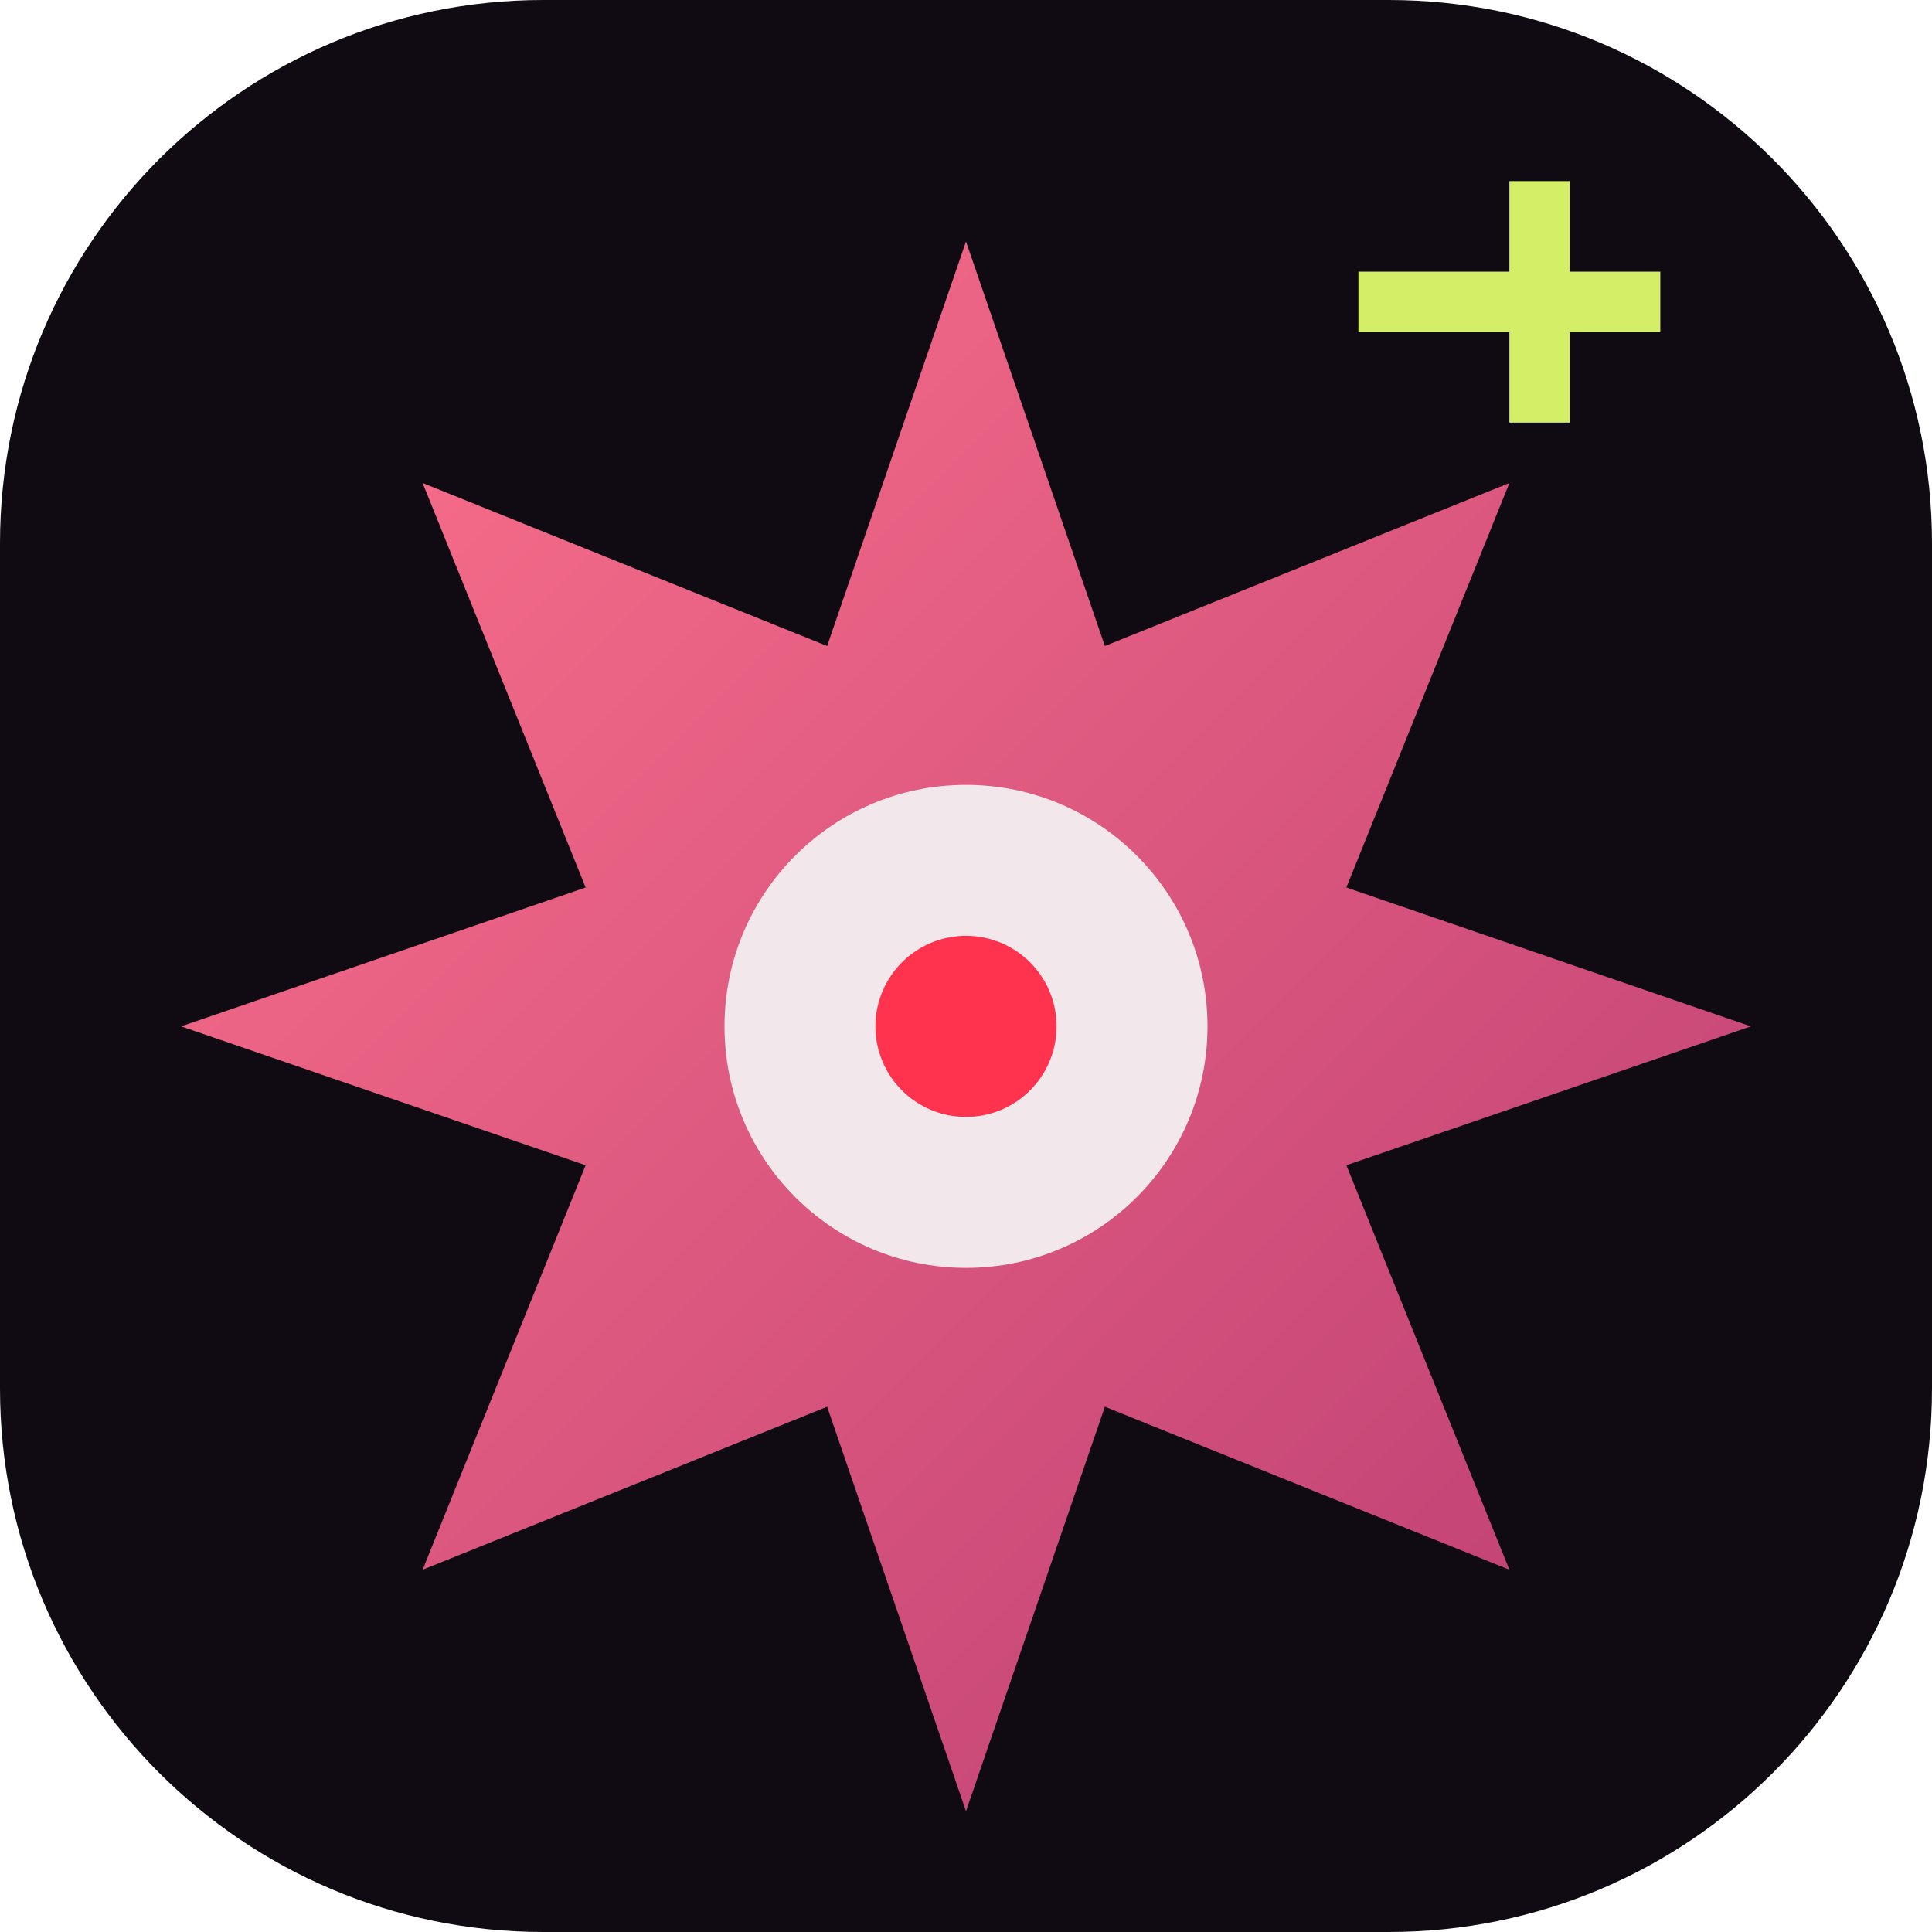
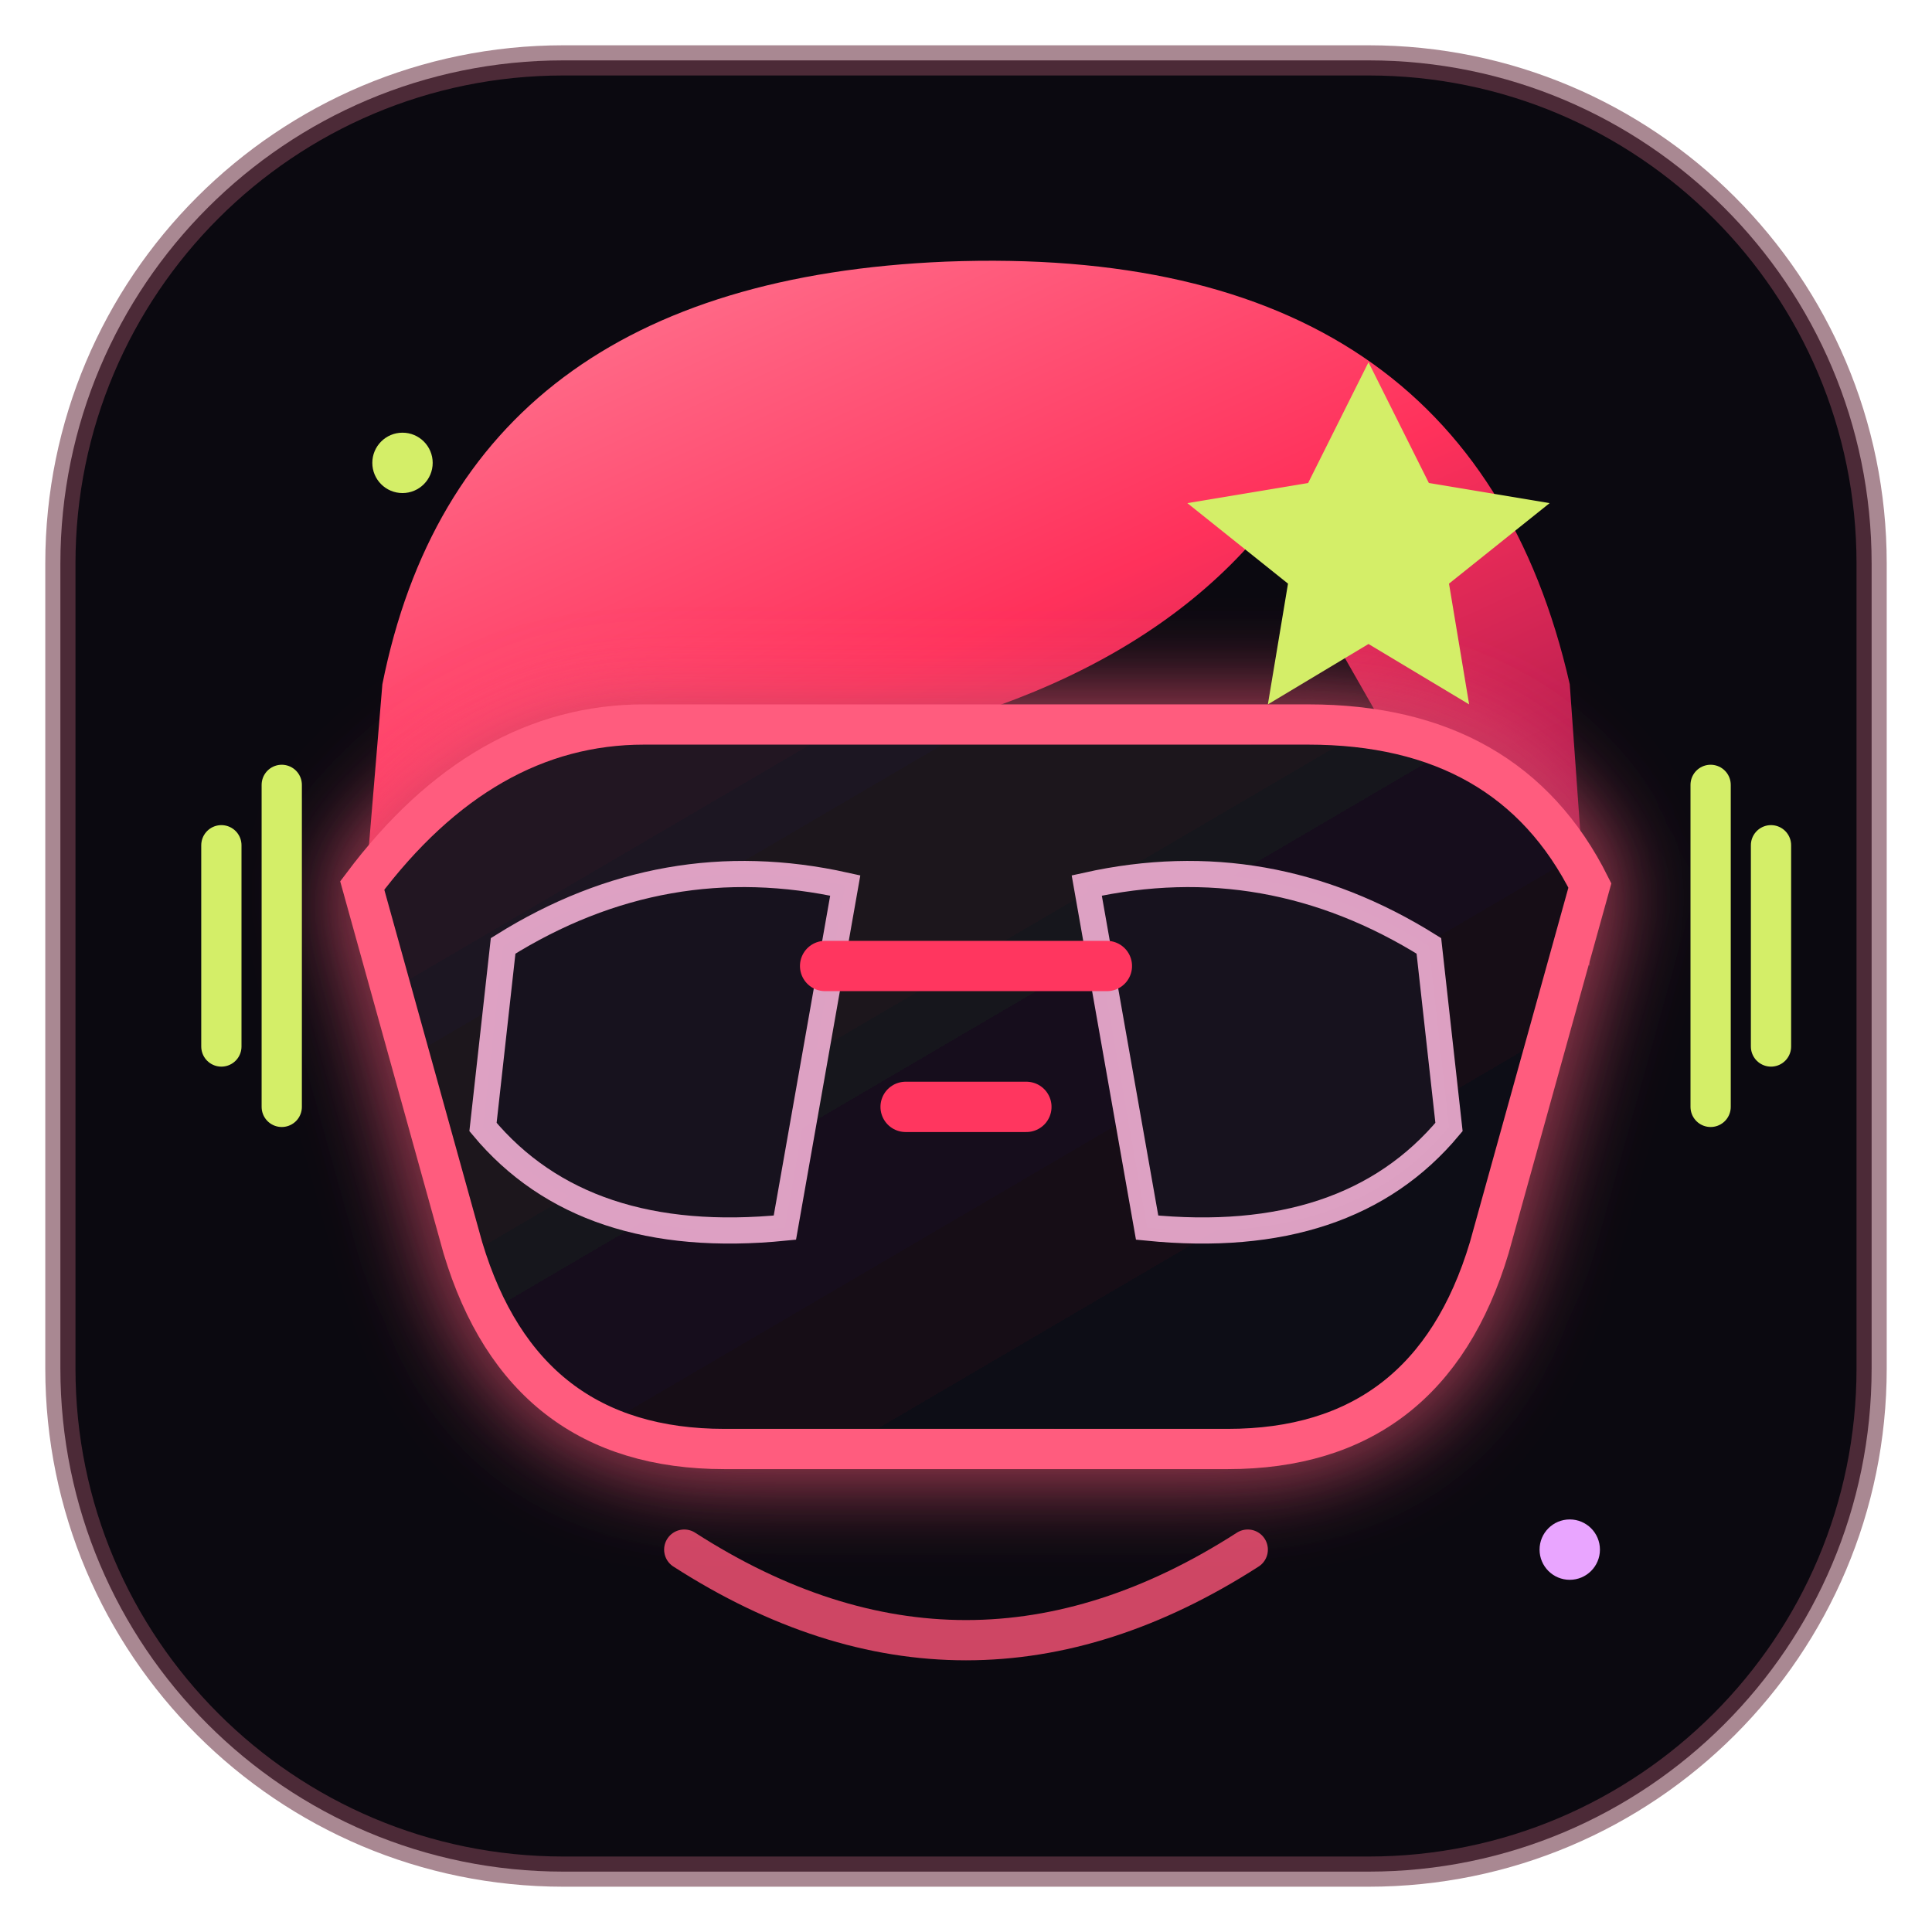
- <svg xmlns="http://www.w3.org/2000/svg" viewBox="0 0 64 64">
+ <svg xmlns="http://www.w3.org/2000/svg" viewBox="0 0 96 96" role="img" aria-label="红色赛博少女徽记">
  <defs>
-     <linearGradient id="petal" x1="0" y1="0" x2="1" y2="1">
-       <stop stop-color="#ff738c" />
-       <stop offset="1" stop-color="#b83c72" />
+     <linearGradient id="neon" x1=".1" y1="0" x2=".9" y2="1">
+       <stop stop-color="#ff7893" />
+       <stop offset=".52" stop-color="#ff315b" />
+       <stop offset="1" stop-color="#9b174c" />
    </linearGradient>
+     <linearGradient id="glass" x1="0" y1="0" x2="1" y2="1">
+       <stop stop-color="#251724" />
+       <stop offset="1" stop-color="#090b12" />
+     </linearGradient>
+     <filter id="glow" x="-50%" y="-50%" width="200%" height="200%">
+       <feGaussianBlur stdDeviation="2.2" result="blur" />
+       <feMerge>
+         <feMergeNode in="blur" />
+         <feMergeNode in="SourceGraphic" />
+       </feMerge>
+     </filter>
  </defs>
-   <rect width="64" height="64" rx="18" fill="#100b12" />
-   <path d="M32 8 36.6 21.4 50 16l-5.4 13.4L58 34l-13.4 4.6L50 52l-13.4-5.4L32 60l-4.6-13.4L14 52l5.4-13.4L6 34l13.4-4.6L14 16l13.4 5.4z" fill="url(#petal)" />
-   <circle cx="32" cy="34" r="8" fill="#f2e7eb" />
-   <circle cx="32" cy="34" r="3" fill="#ff334e" />
-   <path d="M45 9h10v2H45zM50 6h2v8h-2z" fill="#d4ee68" />
+   <rect x="3" y="3" width="90" height="90" rx="25" fill="#0b0910" stroke="#75404f" stroke-opacity=".62" stroke-width="1.5" />
+   <path d="M18 46 19 34Q23 14 47 13q26-1 31 21l1 14-8-8-8-14q-8 10-27 12l-11 9z" fill="url(#neon)" />
+   <path d="M18 44q6-8 14-8h33q10 0 14 8l-5 18q-3 10-13 10H36q-10 0-13-10z" fill="url(#glass)" stroke="#ff5c7e" stroke-width="2" filter="url(#glow)" />
+   <path d="M25 47q8-5 17-3l-3 17q-10 1-15-5zm46 0q-8-5-17-3l3 17q10 1 15-5z" fill="#17121e" stroke="#f3b0d5" stroke-opacity=".9" stroke-width="1.3" />
+   <path d="M41 48h14M45 55h6" stroke="#ff365f" stroke-linecap="round" stroke-width="2.5" />
+   <path d="M14 39v16m-3-13v10m74-13v16m3-13v10" fill="none" stroke="#d4ee68" stroke-linecap="round" stroke-width="2" />
+   <path d="m68 18 3 6 6 1-5 4 1 6-5-3-5 3 1-6-5-4 6-1z" fill="#d4ee68" />
+   <path d="M34 77q14 9 28 0" fill="none" stroke="#ff5579" stroke-linecap="round" stroke-width="2" opacity=".8" />
+   <circle cx="20" cy="23" r="1.5" fill="#d4ee68" />
+   <circle cx="78" cy="77" r="1.5" fill="#e9a5ff" />
</svg>
